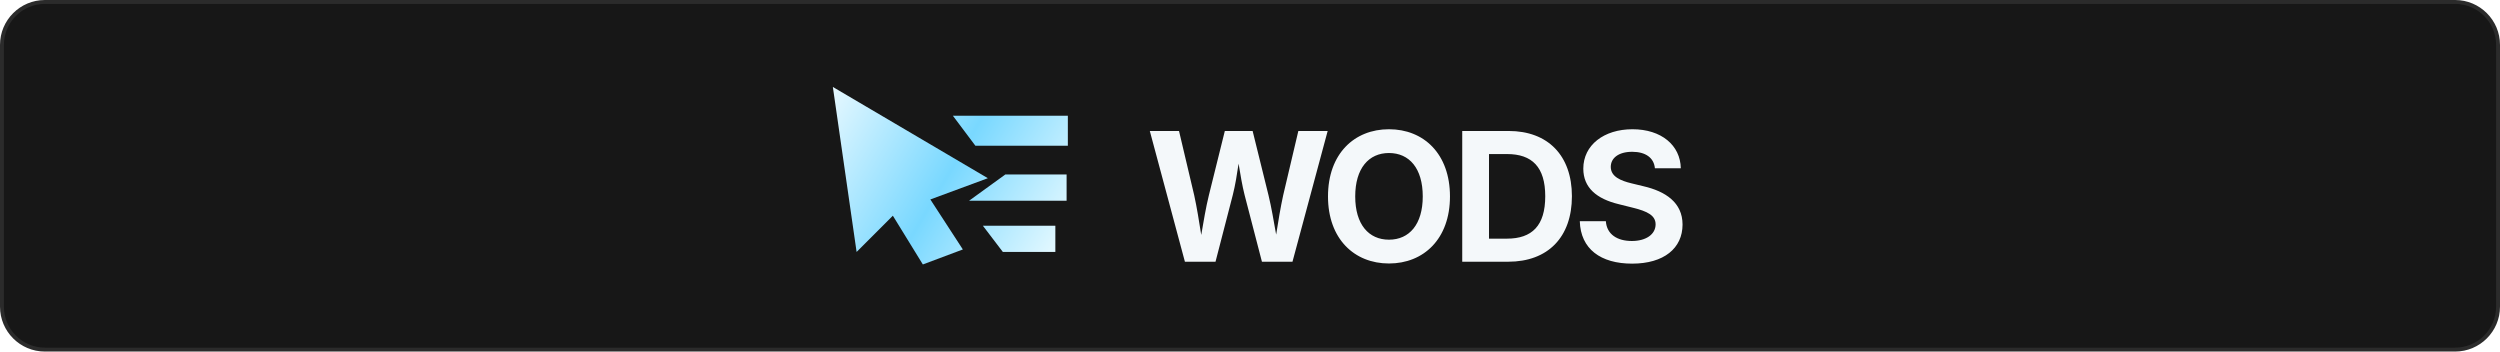
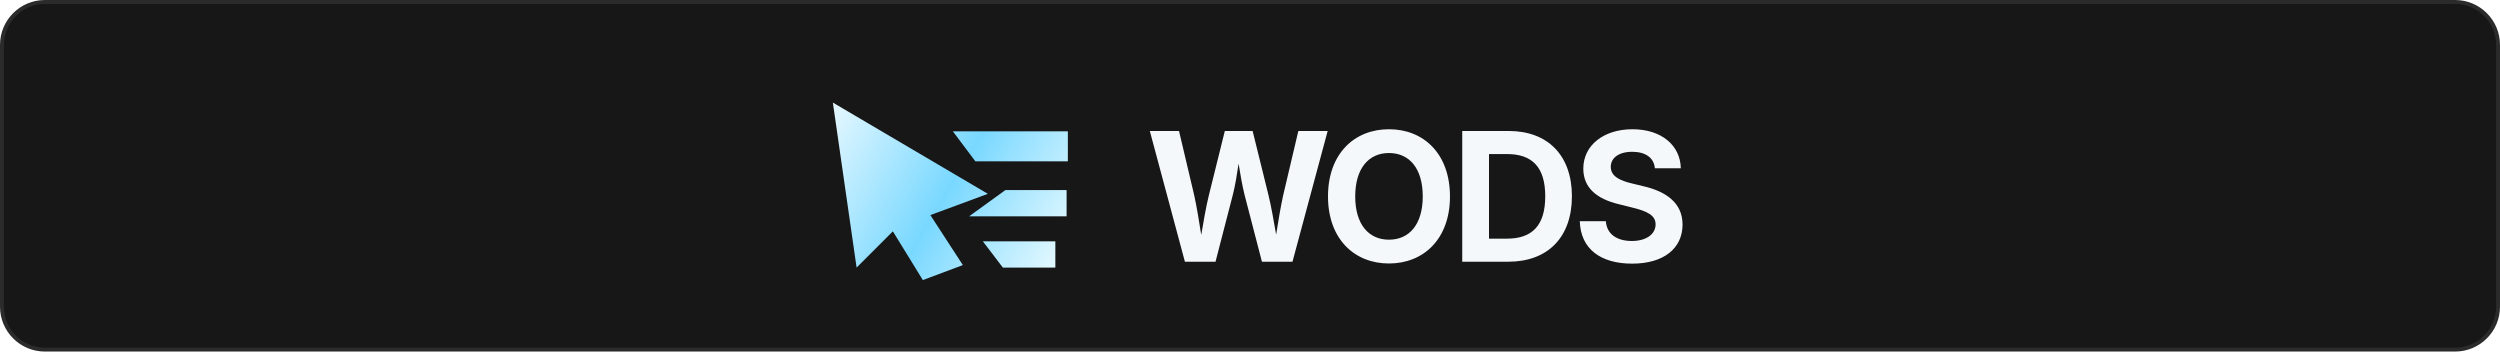
<svg xmlns="http://www.w3.org/2000/svg" width="1280" height="180" viewBox="0 0 1280 180" fill="none">
  <defs>
    <linearGradient id="banner-mark" x1="18" y1="20" x2="210" y2="134" gradientUnits="userSpaceOnUse">
      <stop offset="0.02" stop-color="#E9F9FF" />
      <stop offset="0.55" stop-color="#79D8FF" />
      <stop offset="1" stop-color="#DFF7FF" />
    </linearGradient>
  </defs>
  <rect x="1" y="1" width="1278" height="178" rx="22" fill="#171717" />
  <rect x="1" y="1" width="1278" height="178" rx="22" stroke="#2B2B2B" stroke-width="2" />
  <g transform="translate(408.5 29)">
-     <g transform="translate(0 4) scale(.64)" fill="url(#banner-mark)">
+     <g transform="translate(0 12) scale(.64)" fill="url(#banner-mark)">
      <path d="M28 18 152 91 106 108 132 148 100 160 76 121 47 150z" />
      <path d="M124 41h92v24h-74z" />
      <path d="M166 88h49v21h-78z" />
      <path d="M148 129h58v21h-42z" />
    </g>
    <text x="178" y="105" fill="#F4F8FA" font-family="Inter, -apple-system, BlinkMacSystemFont, 'Segoe UI', Arial, sans-serif" font-size="92" font-weight="650" letter-spacing="-4">WODS</text>
  </g>
</svg>
